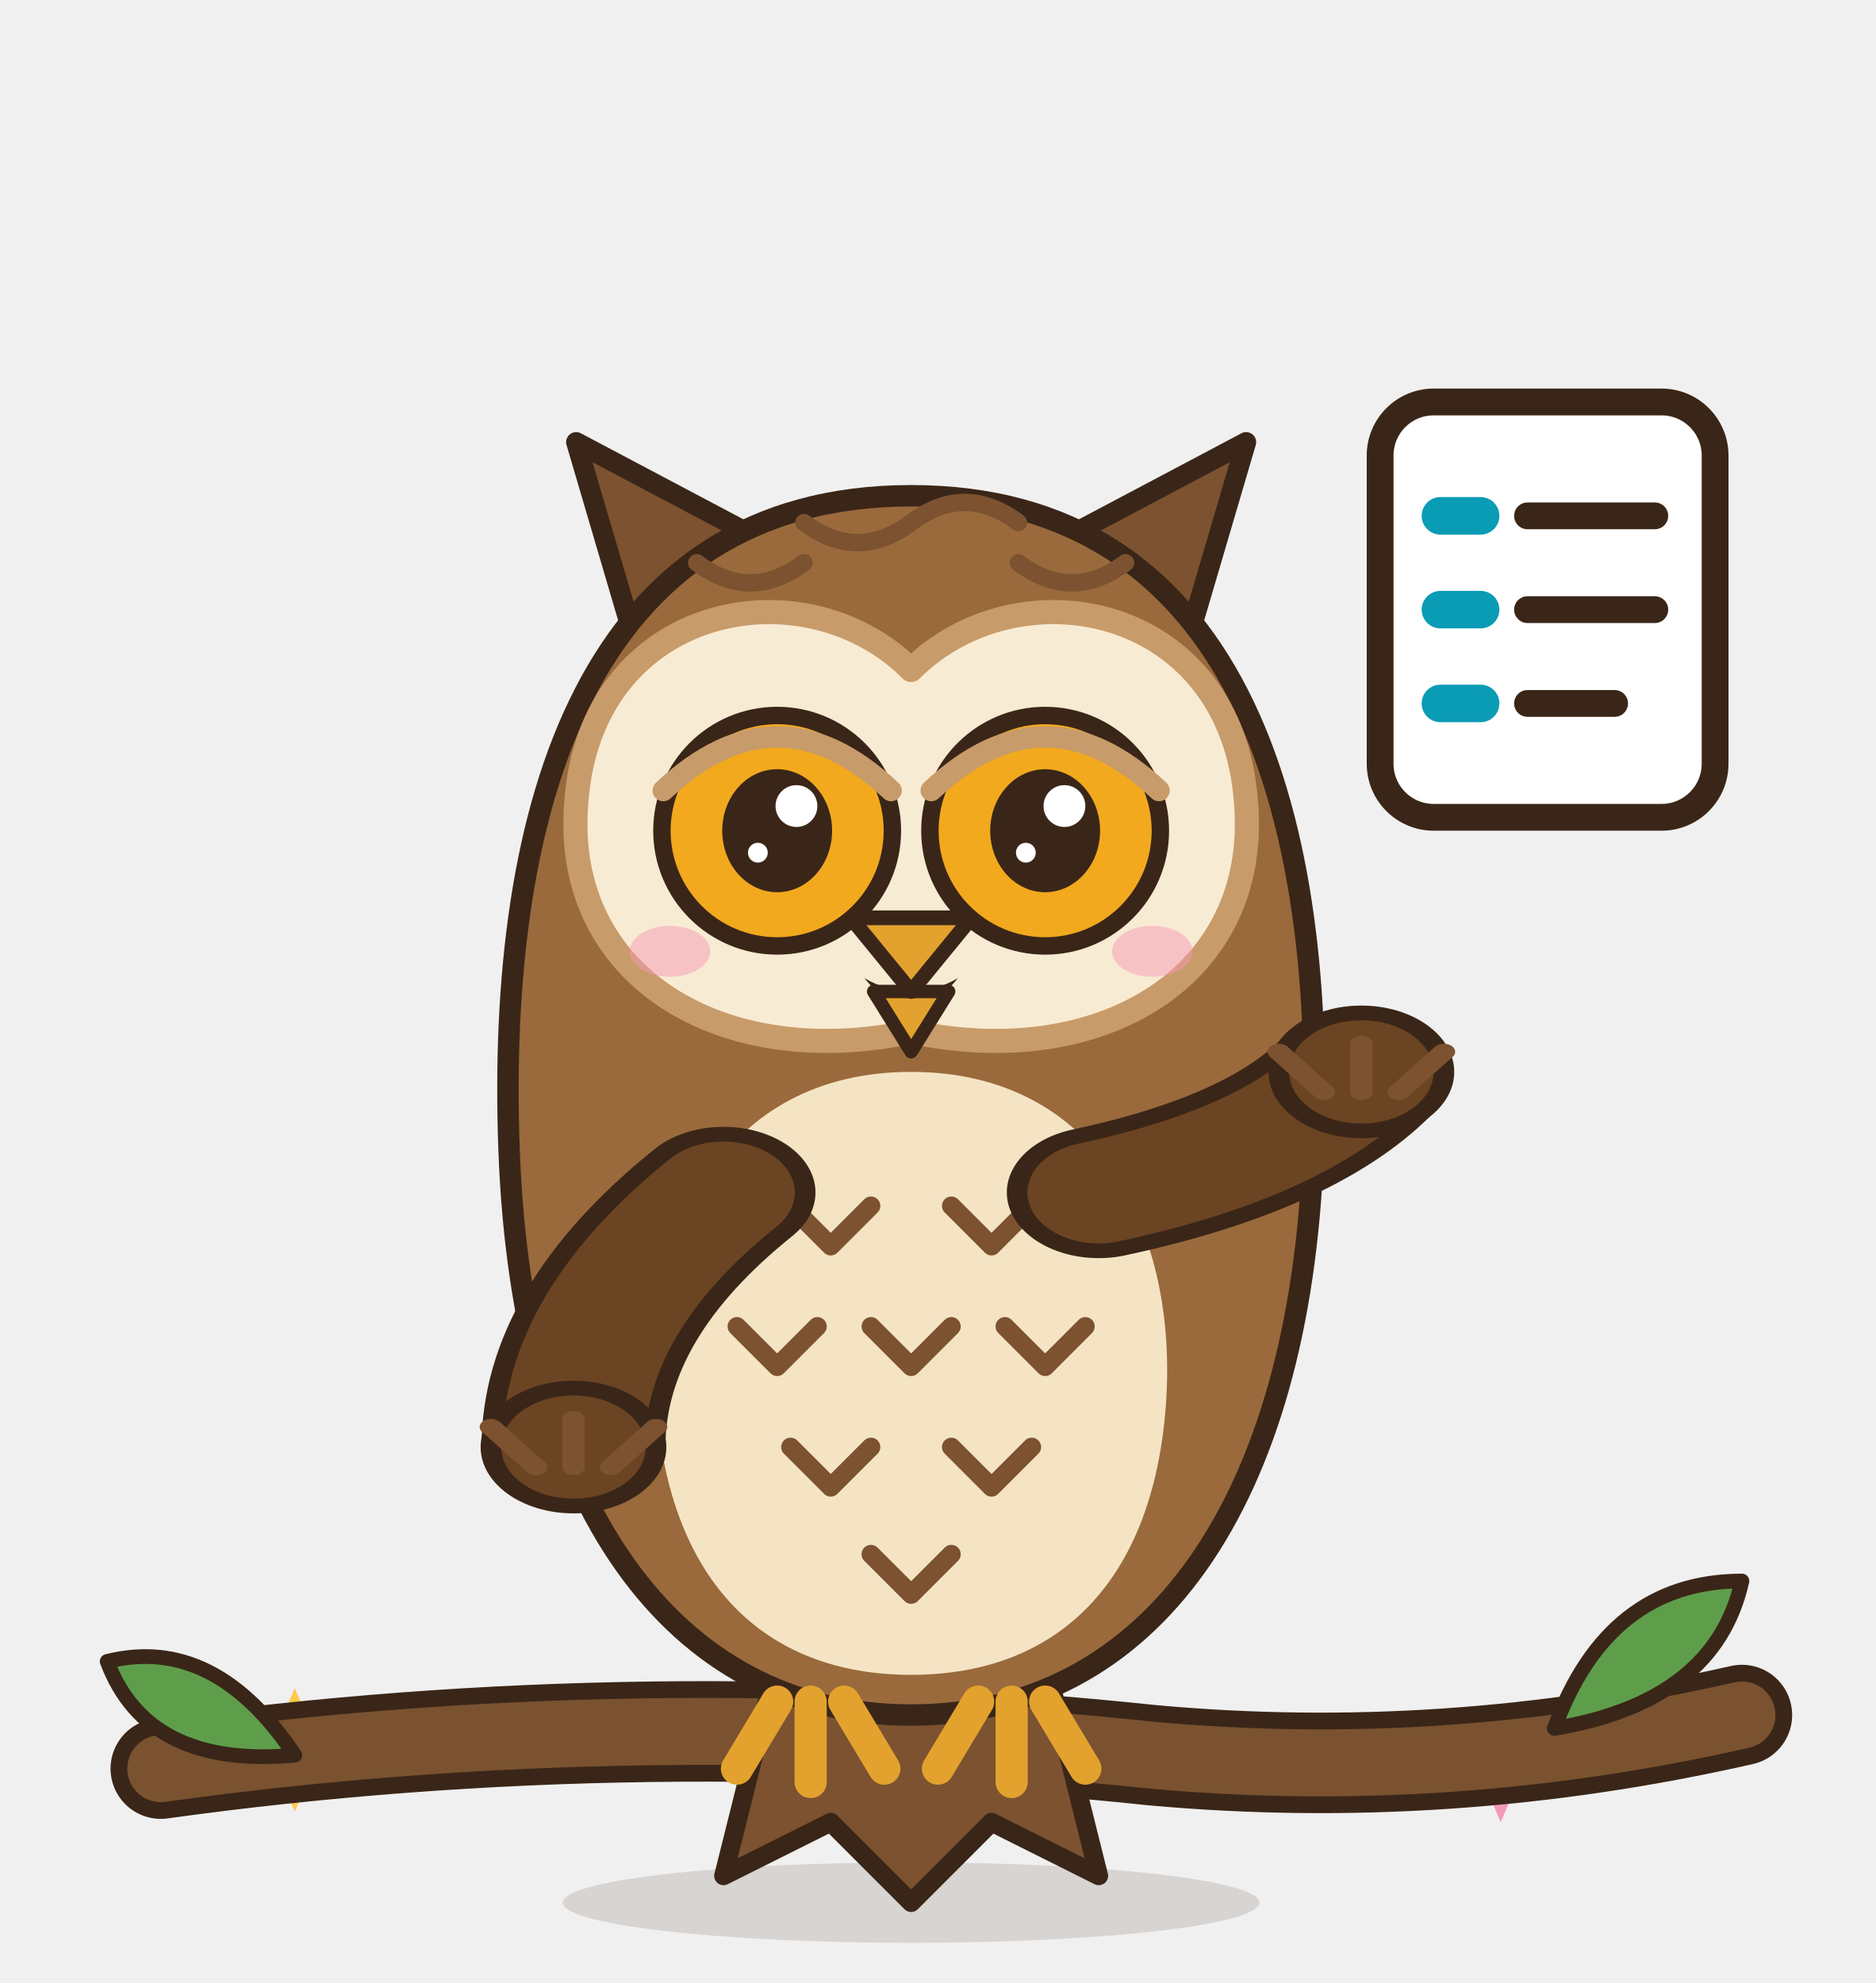
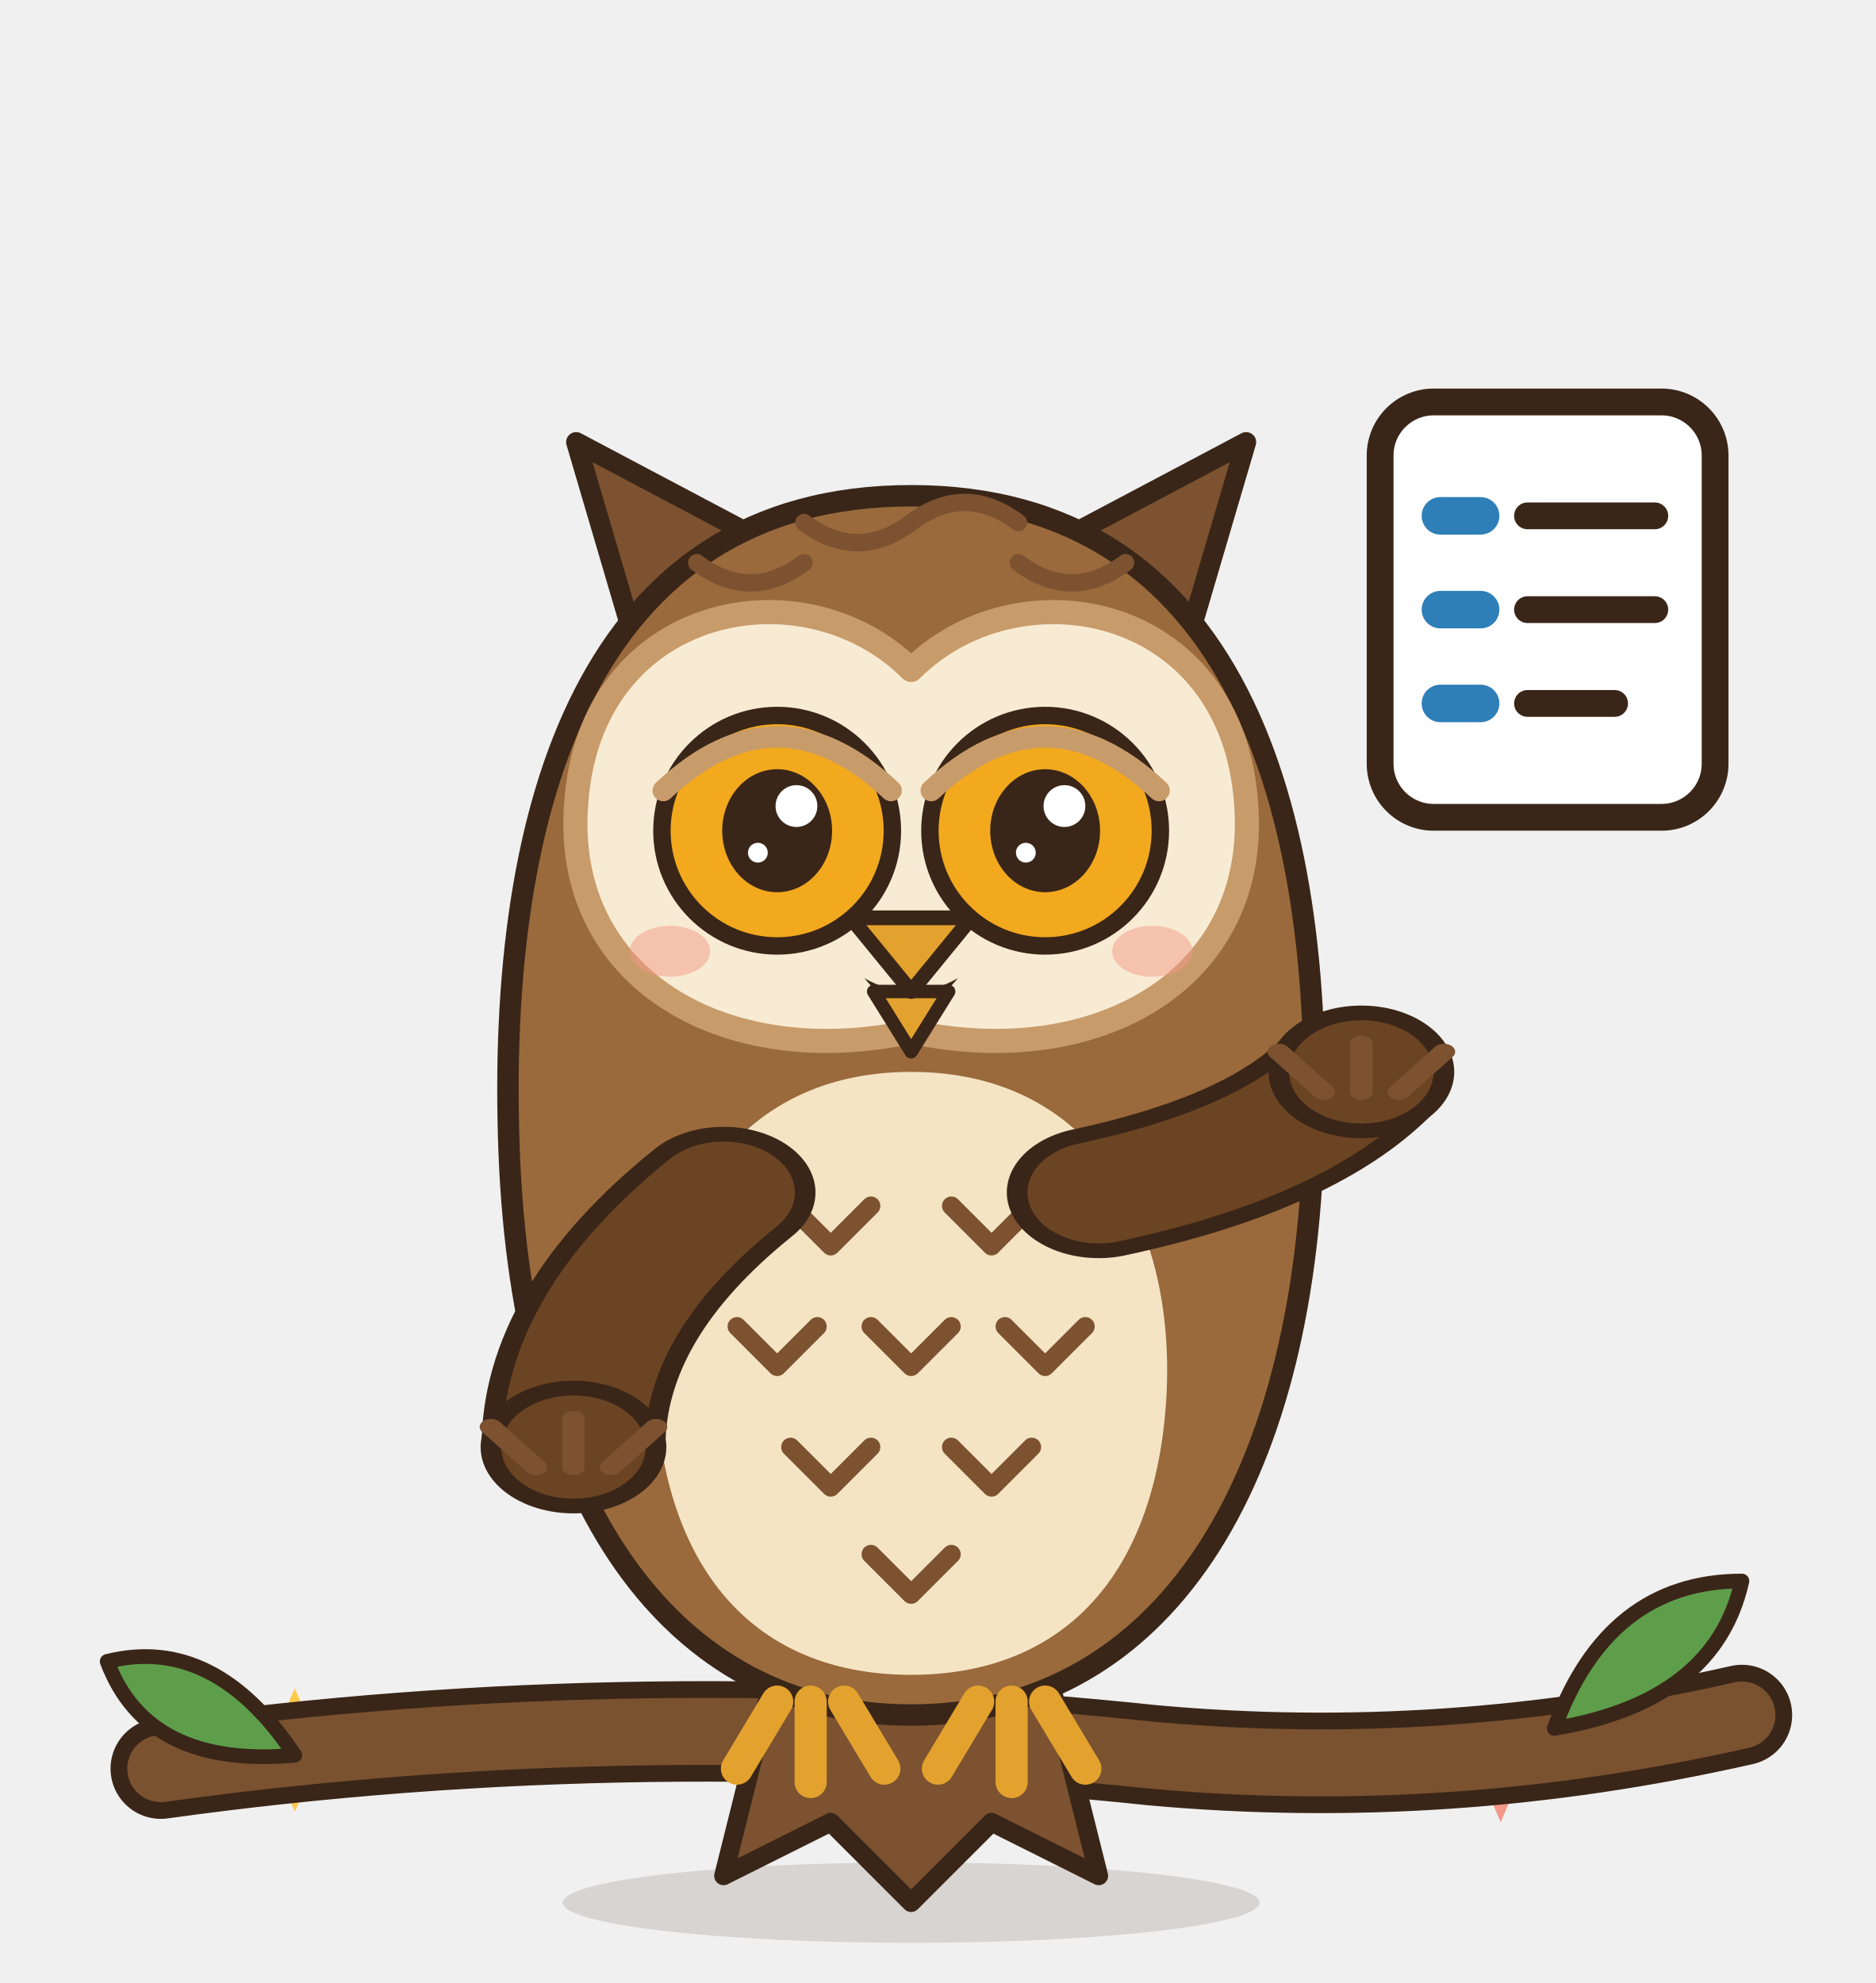
<svg xmlns="http://www.w3.org/2000/svg" viewBox="-8 -28 140 148" width="280" height="296" role="img" aria-labelledby="t">
  <style>.rd-wingL{transform-box:fill-box;transform-origin:100% 70%;animation:rd-flapL .38s ease-in-out infinite alternate}
.rd-wingR{transform-box:fill-box;transform-origin:0% 70%;animation:rd-flapR .38s ease-in-out infinite alternate}
.rd-star{transform-box:fill-box;transform-origin:center;animation:rd-star 2.2s ease-in-out infinite}
.rd-dust{transform-box:fill-box;transform-origin:center;animation:rd-dust 3s ease-in infinite}.rd-dust.b{animation-delay:1s}.rd-dust.c{animation-delay:2s}
.rd-shine{animation:rd-shine 3s ease-in-out infinite}
.rd-all{transform-box:fill-box;transform-origin:50% 100%;animation:rd-float 2.4s ease-in-out infinite}
.rd-look{animation:rd-look 5s ease-in-out infinite}
.rd-swing{transform-box:fill-box;transform-origin:100% 0%;animation:rd-swing 1.6s ease-in-out infinite alternate}
.rd-tip{transform-box:fill-box;transform-origin:center;animation:rd-tip 1.2s ease-in-out infinite alternate}
.rd-cheek{animation:rd-cheek 2.4s ease-in-out infinite}
.rd-dust,.rd-look,.rd-eyes,.rd-mouth-t,.rd-wave,.rd-bulb,.rd-ping,.rd-spark,.rd-dot,.rd-drop,.rd-sym,.rd-armL,.rd-armR,.rd-q{transform-box:fill-box;transform-origin:center}
.rd-eyes{animation:rd-blink 3.2s infinite}
.rd-ping{animation:rd-ping 2.4s ease-out infinite;transform-origin:50% 100%}
.rd-ping.b{animation-delay:.5s}
.rd-wave{transform-origin:0% 100%;animation:rd-wave .55s ease-in-out infinite alternate}
.rd-mouth-t{animation:rd-talk .24s ease-in-out infinite alternate}
.rd-snd{animation:rd-fade 1s ease-in-out infinite}.rd-snd.b{animation-delay:.3s}
.rd-bulb{animation:rd-pop 1.4s ease-in-out infinite alternate}
.rd-dot{animation:rd-fade 1.6s ease-in-out infinite}.rd-dot.b{animation-delay:.25s}.rd-dot.c{animation-delay:.5s}
.rd-spark{animation:rd-twinkle 1.1s ease-in-out infinite alternate}.rd-spark.b{animation-delay:.35s}.rd-spark.c{animation-delay:.7s}
.rd-jump{animation:rd-jump .5s cubic-bezier(.3,0,.5,1) infinite alternate}
.rd-drop{animation:rd-drop 1.8s ease-in infinite}
.rd-sym{animation:rd-bob 1.8s ease-in-out infinite alternate}.rd-sym.b{animation-delay:.4s}.rd-sym.c{animation-delay:.8s}
.rd-q{animation:rd-tilt 1.6s ease-in-out infinite alternate}
.rd-point{transform-box:fill-box;transform-origin:0% 100%;animation:rd-point .8s ease-in-out infinite alternate}
.rd-fist{transform-box:fill-box;transform-origin:100% 100%;animation:rd-fist .5s ease-in-out infinite alternate}
@keyframes rd-float{0%,100%{transform:translateY(0) rotate(0deg) scale(1,1)}25%{transform:translateY(-5px) rotate(-2.5deg) scale(.98,1.03)}50%{transform:translateY(-7px) rotate(0deg) scale(1,1)}75%{transform:translateY(-5px) rotate(2.5deg) scale(.98,1.03)}}
@keyframes rd-flapL{from{transform:rotate(8deg) scaleX(1)}to{transform:rotate(-14deg) scaleX(.72)}}
@keyframes rd-flapR{from{transform:rotate(-8deg) scaleX(1)}to{transform:rotate(14deg) scaleX(.72)}}
@keyframes rd-star{0%,100%{transform:rotate(0deg) scale(1)}50%{transform:rotate(72deg) scale(1.22)}}
@keyframes rd-dust{0%{transform:translateY(8px) scale(.3);opacity:0}20%{opacity:1}100%{transform:translateY(-26px) scale(1) rotate(90deg);opacity:0}}
@keyframes rd-shine{0%,100%{opacity:.35}50%{opacity:.75}}
@keyframes rd-look{0%,30%,100%{transform:translateX(0)}38%,55%{transform:translateX(-2.5px)}63%,80%{transform:translateX(2.5px)}}
@keyframes rd-swing{from{transform:rotate(-12deg)}to{transform:rotate(10deg)}}
@keyframes rd-tip{from{transform:scale(.85)}to{transform:scale(1.25)}}
@keyframes rd-cheek{0%,100%{opacity:.35}50%{opacity:.75}}
@keyframes rd-blink{0%,93%,100%{transform:scaleY(1)}96.5%{transform:scaleY(.08)}}
@keyframes rd-ping{0%{opacity:.9;transform:scale(.5)}100%{opacity:0;transform:scale(1.25)}}
@keyframes rd-wave{from{transform:rotate(-18deg)}to{transform:rotate(24deg)}}
@keyframes rd-talk{from{transform:scaleY(.3)}to{transform:scaleY(1.4)}}
@keyframes rd-fade{0%,100%{opacity:.15}50%{opacity:1}}
@keyframes rd-pop{from{transform:scale(.8) rotate(-6deg)}to{transform:scale(1.2) rotate(6deg)}}
@keyframes rd-twinkle{from{transform:scale(.4) rotate(0deg);opacity:.3}to{transform:scale(1.1) rotate(25deg);opacity:1}}
@keyframes rd-jump{from{transform:translateY(0) scale(1.04,.96)}to{transform:translateY(-12px) scale(.97,1.04)}}
@keyframes rd-drop{0%{transform:translateY(-3px);opacity:0}25%{opacity:1}100%{transform:translateY(9px);opacity:0}}
@keyframes rd-bob{from{transform:translateY(4px) rotate(-8deg)}to{transform:translateY(-5px) rotate(8deg)}}
@keyframes rd-tilt{from{transform:rotate(-14deg) translateY(2px)}to{transform:rotate(14deg) translateY(-3px)}}
@keyframes rd-point{from{transform:rotate(4deg)}to{transform:rotate(-16deg)}}
@keyframes rd-fist{from{transform:rotate(-6deg)}to{transform:rotate(16deg)}}
@media (prefers-reduced-motion:reduce){.rd-all,.rd-all *{animation:none!important}}</style>
  <ellipse cx="60" cy="114" rx="26" ry="3" fill="#3A2618" opacity=".14" />
  <path class="rd-dust" d="M14 98 l1.4 3.2 l3.2 1.4 l-3.2 1.4 l-1.4 3.2 l-1.4 -3.2 l-3.2 -1.4 l3.2 -1.4 z" fill="#FFC94D" />
-   <path class="rd-dust b" d="M104 100 l1.2 2.8 l2.8 1.2 l-2.8 1.2 l-1.2 2.8 l-1.2 -2.8 l-2.8 -1.2 l2.8 -1.2 z" fill="#F59AB5" />
-   <circle class="rd-dust c" cx="92" cy="104" r="1.9" fill="#0A9BB5" />
+   <path class="rd-dust b" d="M104 100 l1.2 2.8 l2.8 1.2 l-2.8 1.2 l-1.2 2.8 l-1.2 -2.8 l-2.8 -1.2 l2.8 -1.2 z" fill="#F2998A" />
+   <circle class="rd-dust c" cx="92" cy="104" r="1.9" fill="#2E7FB8" />
  <g class="rd-all">
    <g>
      <path d="M4 104 Q40 99 78 103 Q100 105 122 100" fill="none" stroke="#3A2618" stroke-width="7.5" stroke-linecap="round" />
      <path d="M4 104 Q40 99 78 103 Q100 105 122 100" fill="none" stroke="#7A5230" stroke-width="5" stroke-linecap="round" />
      <g class="rd-swing">
        <path d="M108 101 Q112 90 122 90 Q120 99 108 101 Z" fill="#5E9E4B" stroke="#3A2618" stroke-width="1.1" stroke-linejoin="round" />
      </g>
      <path d="M14 103 Q8 94 0 96 Q3 104 14 103 Z" fill="#5E9E4B" stroke="#3A2618" stroke-width="1.1" stroke-linejoin="round" />
      <path d="M50 96 L46 112 L54 108 L60 114 L66 108 L74 112 L70 96 Z" fill="#7C5230" stroke="#3A2618" stroke-width="1.4" stroke-linejoin="round" />
      <path d="M40 22 L35 5 L52 14 Z M80 22 L85 5 L68 14 Z" fill="#7C5230" stroke="#3A2618" stroke-width="1.5" stroke-linejoin="round" />
      <path d="M60 9 C84 9 91 32 90 58 C89 84 78 100 60 100 C42 100 31 84 30 58 C29 32 36 9 60 9 Z" fill="#9A6A3C" stroke="#3A2618" stroke-width="1.6" />
      <path d="M44 14 q4 3 8 0 M68 14 q4 3 8 0 M52 11 q4 3 8 0 q4 -3 8 0" fill="none" stroke="#7C5230" stroke-width="1.3" stroke-linecap="round" />
      <path d="M60 52 C74 52 80 64 79 77 C78 90 71 97 60 97 C49 97 42 90 41 77 C40 64 46 52 60 52 Z" fill="#F4E4C4" />
      <path d="M51 62 l3 3 l3 -3 M63 62 l3 3 l3 -3 M47 71 l3 3 l3 -3 M57 71 l3 3 l3 -3 M67 71 l3 3 l3 -3 M51 80 l3 3 l3 -3 M63 80 l3 3 l3 -3 M57 88 l3 3 l3 -3" fill="none" stroke="#7C5230" stroke-width="1.4" stroke-linecap="round" stroke-linejoin="round" />
      <path d="M50 99 l-3 5 M52.5 99 v6 M55 99 l3 5 M65 99 l-3 5 M67.5 99 v6 M70 99 l3 5" stroke="#E3A22E" stroke-width="2.4" stroke-linecap="round" />
      <path d="M60 22 C52 14 36 17 35 32 C34 45 46 52 60 49 C74 52 86 45 85 32 C84 17 68 14 60 22 Z" fill="#F8EBD3" stroke="#C89B6A" stroke-width="1.8" stroke-linejoin="round" />
      <g class="rd-cheek">
-         <ellipse cx="42" cy="43" rx="3" ry="1.9" fill="#F59AB5" opacity=".5" />
-         <ellipse cx="78" cy="43" rx="3" ry="1.9" fill="#F59AB5" opacity=".5" />
+         <ellipse cx="42" cy="43" rx="3" ry="1.9" fill="#F2998A" opacity=".5" />
+         <ellipse cx="78" cy="43" rx="3" ry="1.9" fill="#F2998A" opacity=".5" />
      </g>
      <circle cx="50" cy="34" r="8.6" fill="#F2A91E" stroke="#3A2618" stroke-width="1.3" />
      <circle cx="70" cy="34" r="8.6" fill="#F2A91E" stroke="#3A2618" stroke-width="1.3" />
      <g class="rd-look">
        <g class="rd-eyes">
          <g transform="translate(-2 0)">
            <ellipse cx="52" cy="34" rx="4.1" ry="4.59" fill="#3A2618" />
            <circle cx="53.44" cy="32.16" r="1.56" fill="#FFFFFF" />
            <circle cx="50.56" cy="35.64" r="0.74" fill="#FFFFFF" />
          </g>
          <g transform="translate(2 0)">
            <ellipse cx="68" cy="34" rx="4.1" ry="4.59" fill="#3A2618" />
            <circle cx="69.44" cy="32.16" r="1.56" fill="#FFFFFF" />
            <circle cx="66.56" cy="35.64" r="0.74" fill="#FFFFFF" />
          </g>
        </g>
      </g>
      <path d="M41.5 31 Q50 23 58.5 31 M61.5 31 Q70 23 78.5 31" fill="none" stroke="#C89B6A" stroke-width="1.6" stroke-linecap="round" />
      <path d="M56.5 45 Q60 47 63.5 45 L60 49 Z" fill="#3A2618" />
      <path d="M57.2 46 L62.8 46 L60 50.5 Z" fill="#E3A22E" stroke="#3A2618" stroke-width="1" stroke-linejoin="round" />
      <path d="M55.5 40.5 L64.5 40.5 L60 46 Z" fill="#E3A22E" stroke="#3A2618" stroke-width="1.1" stroke-linejoin="round" />
      <g transform="translate(60 0) scale(1.4 1) translate(-60 0)">
        <g class="rd-swing">
          <path d="M50 61 Q42 70 42 80" fill="none" stroke="#3A2618" stroke-width="9.8" stroke-linecap="round" />
          <path d="M50 61 Q42 70 42 80" fill="none" stroke="#6B4423" stroke-width="7.6" stroke-linecap="round" />
          <circle cx="42" cy="80" r="4.4" fill="#6B4423" stroke="#3A2618" stroke-width="1.1" />
          <path d="M40.0 81.5 l-2.4 -3 M42 81.5 l0 -3.6 M44.0 81.5 l2.4 -3" stroke="#7C5230" stroke-width="1.2" stroke-linecap="round" />
        </g>
        <g class="rd-point">
          <g>
            <path d="M70 61 Q80 58 84 52" fill="none" stroke="#3A2618" stroke-width="9.8" stroke-linecap="round" />
            <path d="M70 61 Q80 58 84 52" fill="none" stroke="#6B4423" stroke-width="7.6" stroke-linecap="round" />
            <circle cx="84" cy="52" r="4.4" fill="#6B4423" stroke="#3A2618" stroke-width="1.1" />
            <path d="M82.0 53.5 l-2.4 -3 M84 53.5 l0 -3.6 M86.0 53.5 l2.4 -3" stroke="#7C5230" stroke-width="1.2" stroke-linecap="round" />
          </g>
        </g>
      </g>
      <g>
        <rect x="95" y="2" width="25" height="31" rx="4" fill="#FFFFFF" stroke="#3A2618" stroke-width="2" />
-         <path d="M99.5 10.5 h3 M99.5 17.5 h3 M99.5 24.5 h3" stroke="#0A9BB5" stroke-width="2.8" stroke-linecap="round" />
+         <path d="M99.5 10.5 h3 M99.5 17.5 h3 M99.5 24.5 h3" stroke="#2E7FB8" stroke-width="2.8" stroke-linecap="round" />
        <path d="M106 10.5 h9.5 M106 17.5 h9.5 M106 24.5 h6.5" stroke="#3A2618" stroke-width="2" stroke-linecap="round" />
      </g>
    </g>
  </g>
</svg>
